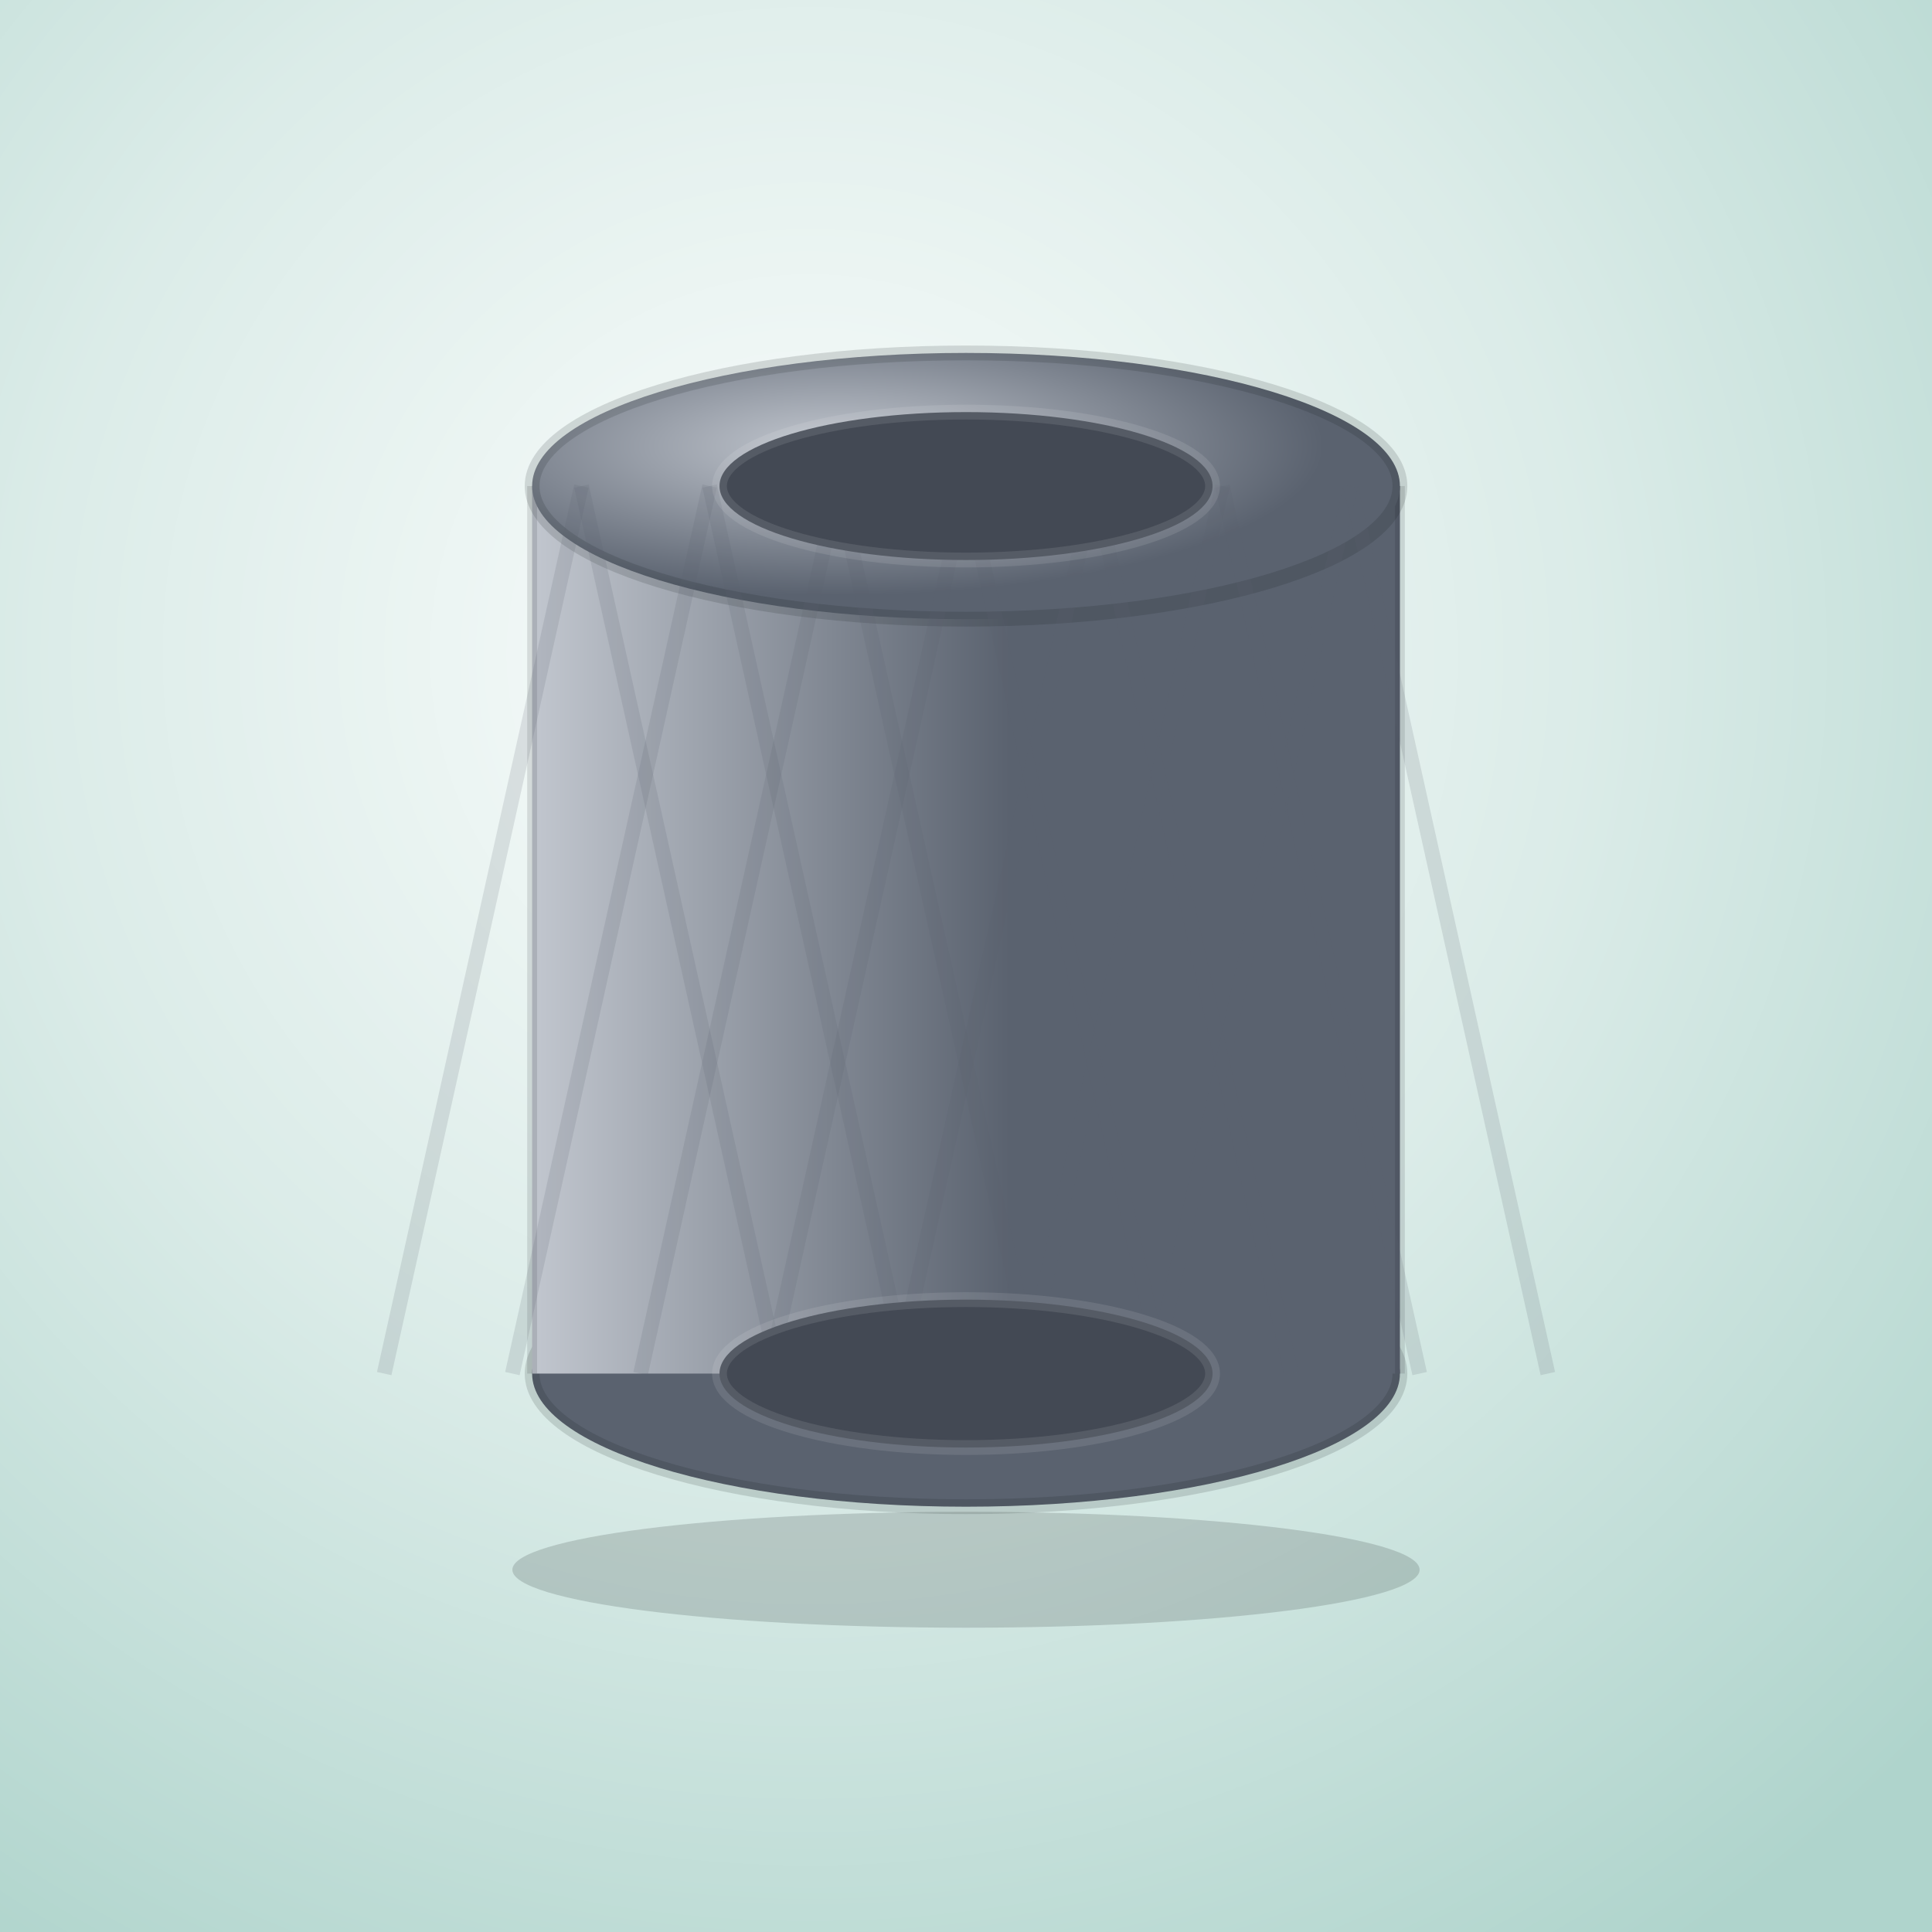
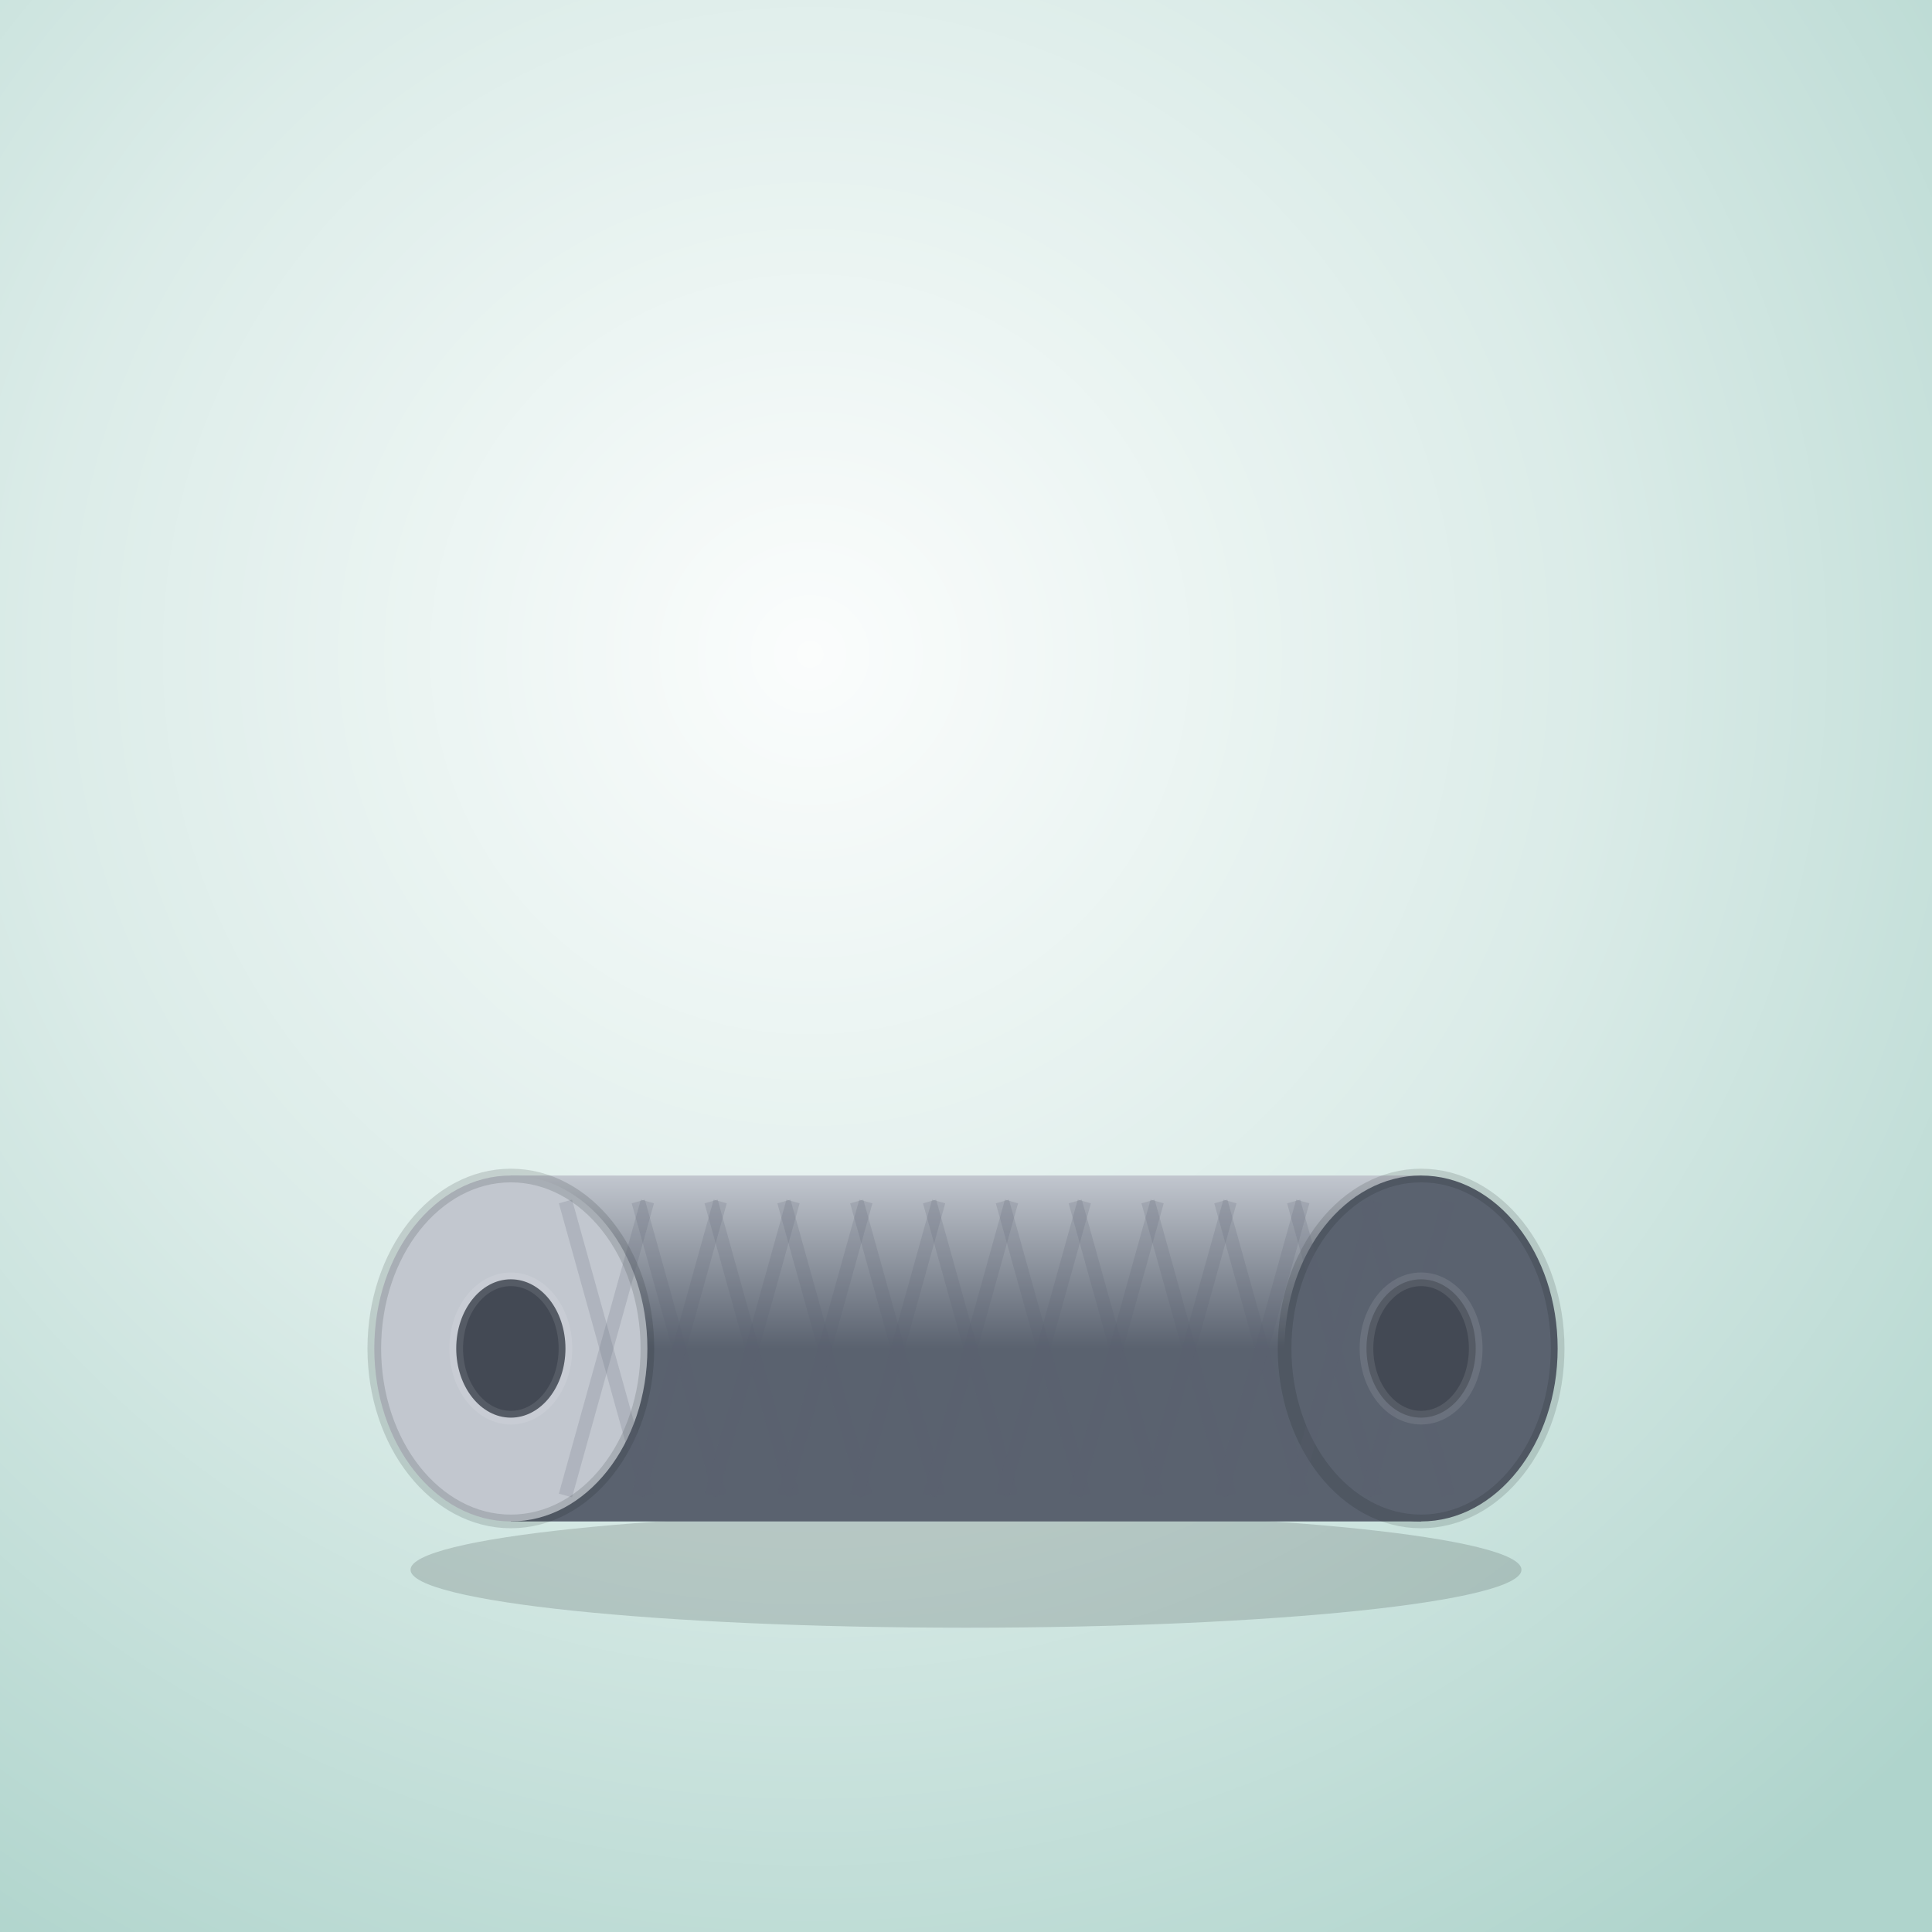
<svg xmlns="http://www.w3.org/2000/svg" viewBox="0 0 800 800" width="800" height="800">
  <defs>
-     <radialGradient id="glow184" cx="0.42" cy="0.34" r="0.8">
+     <radialGradient id="glow186" cx="0.42" cy="0.34" r="0.8">
      <stop offset="0" stop-color="#FFFFFF" stop-opacity="0.95" />
      <stop offset="0.5" stop-color="#FFFFFF" stop-opacity="0.55" />
      <stop offset="1" stop-color="#FFFFFF" stop-opacity="0" />
    </radialGradient>
-     <linearGradient id="cyl185" x1="0" y1="0" x2="1" y2="0">
+     <linearGradient id="bar187" x1="0" y1="0" x2="0" y2="1">
      <stop offset="0" stop-color="#c2c7cf" stop-opacity="1" />
-       <stop offset="0.55" stop-color="#5A626F" stop-opacity="1" />
+       <stop offset="0.5" stop-color="#5A626F" stop-opacity="1" />
      <stop offset="1" stop-color="#5A626F" stop-opacity="1" />
    </linearGradient>
-     <radialGradient id="cap186" cx="0.35" cy="0.35" r="0.8">
-       <stop offset="0" stop-color="#c2c7cf" stop-opacity="1" />
-       <stop offset="0.7" stop-color="#5A626F" stop-opacity="1" />
-       <stop offset="1" stop-color="#5A626F" stop-opacity="1" />
-     </radialGradient>
  </defs>
  <rect width="800" height="800" fill="#afd4cc" />
-   <rect width="800" height="800" fill="url(#glow184)" />
-   <ellipse cx="400" cy="650" rx="187.833" ry="24" fill="#0E1014" opacity="0.16" filter="url(#blur187)" />
-   <g transform="translate(-416.67,-574.58) scale(2.0417)">
-     <ellipse cx="400" cy="560" rx="88" ry="27" fill="#5A626F" stroke="#0E1014" stroke-width="3" stroke-opacity="0.14" />
-     <rect x="312" y="380" width="176" height="180" rx="0" fill="url(#cyl185)" />
-     <line x1="312" y1="380" x2="312" y2="560" stroke="#0E1014" stroke-width="2" stroke-opacity="0.12" />
-     <line x1="488" y1="380" x2="488" y2="560" stroke="#0E1014" stroke-width="2" stroke-opacity="0.12" />
-     <ellipse cx="400" cy="380" rx="88" ry="27" fill="url(#cap186)" stroke="#0E1014" stroke-width="3" stroke-opacity="0.14" />
-     <line x1="322" y1="380" x2="362" y2="560" stroke="#5A626F" stroke-width="3" stroke-opacity="0.16" />
-     <line x1="322" y1="380" x2="282" y2="560" stroke="#5A626F" stroke-width="3" stroke-opacity="0.16" />
-     <line x1="348" y1="380" x2="388" y2="560" stroke="#5A626F" stroke-width="3" stroke-opacity="0.16" />
-     <line x1="348" y1="380" x2="308" y2="560" stroke="#5A626F" stroke-width="3" stroke-opacity="0.16" />
-     <line x1="374" y1="380" x2="414" y2="560" stroke="#5A626F" stroke-width="3" stroke-opacity="0.16" />
-     <line x1="374" y1="380" x2="334" y2="560" stroke="#5A626F" stroke-width="3" stroke-opacity="0.16" />
-     <line x1="400" y1="380" x2="440" y2="560" stroke="#5A626F" stroke-width="3" stroke-opacity="0.16" />
-     <line x1="400" y1="380" x2="360" y2="560" stroke="#5A626F" stroke-width="3" stroke-opacity="0.16" />
-     <line x1="426" y1="380" x2="466" y2="560" stroke="#5A626F" stroke-width="3" stroke-opacity="0.16" />
-     <line x1="426" y1="380" x2="386" y2="560" stroke="#5A626F" stroke-width="3" stroke-opacity="0.16" />
-     <line x1="452" y1="380" x2="492" y2="560" stroke="#5A626F" stroke-width="3" stroke-opacity="0.16" />
-     <line x1="452" y1="380" x2="412" y2="560" stroke="#5A626F" stroke-width="3" stroke-opacity="0.16" />
-     <line x1="478" y1="380" x2="518" y2="560" stroke="#5A626F" stroke-width="3" stroke-opacity="0.16" />
-     <line x1="478" y1="380" x2="438" y2="560" stroke="#5A626F" stroke-width="3" stroke-opacity="0.16" />
-     <ellipse cx="400" cy="380" rx="50" ry="15" fill="#434954" stroke="#FFFFFF" stroke-width="3" stroke-opacity="0.1" />
-     <ellipse cx="400" cy="560" rx="50" ry="15" fill="#434954" stroke="#FFFFFF" stroke-width="3" stroke-opacity="0.1" />
+   <rect width="800" height="800" fill="url(#glow186)" />
+   <ellipse cx="400" cy="650" rx="230" ry="24" fill="#0E1014" opacity="0.16" filter="url(#blur188)" />
+   <g transform="translate(-353.85,-308.54) scale(1.8846)">
+     <rect x="300" y="422" width="200" height="76" rx="0" fill="url(#bar187)" />
+     <ellipse cx="300" cy="460" rx="30" ry="38" fill="#c2c7cf" stroke="#0E1014" stroke-width="3" stroke-opacity="0.14" />
+     <ellipse cx="500" cy="460" rx="30" ry="38" fill="#5A626F" stroke="#0E1014" stroke-width="3" stroke-opacity="0.14" />
+     <line x1="312" y1="427.7" x2="330" y2="492.3" stroke="#5A626F" stroke-width="3" stroke-opacity="0.18" />
+     <line x1="312" y1="492.3" x2="330" y2="427.7" stroke="#5A626F" stroke-width="3" stroke-opacity="0.18" />
+     <line x1="328" y1="427.7" x2="346" y2="492.3" stroke="#5A626F" stroke-width="3" stroke-opacity="0.18" />
+     <line x1="328" y1="492.3" x2="346" y2="427.7" stroke="#5A626F" stroke-width="3" stroke-opacity="0.18" />
+     <line x1="344" y1="427.7" x2="362" y2="492.3" stroke="#5A626F" stroke-width="3" stroke-opacity="0.18" />
+     <line x1="344" y1="492.3" x2="362" y2="427.7" stroke="#5A626F" stroke-width="3" stroke-opacity="0.18" />
+     <line x1="360" y1="427.7" x2="378" y2="492.3" stroke="#5A626F" stroke-width="3" stroke-opacity="0.18" />
+     <line x1="360" y1="492.3" x2="378" y2="427.7" stroke="#5A626F" stroke-width="3" stroke-opacity="0.18" />
+     <line x1="376" y1="427.7" x2="394" y2="492.3" stroke="#5A626F" stroke-width="3" stroke-opacity="0.18" />
+     <line x1="376" y1="492.3" x2="394" y2="427.7" stroke="#5A626F" stroke-width="3" stroke-opacity="0.18" />
+     <line x1="392" y1="427.7" x2="410" y2="492.3" stroke="#5A626F" stroke-width="3" stroke-opacity="0.18" />
+     <line x1="392" y1="492.3" x2="410" y2="427.7" stroke="#5A626F" stroke-width="3" stroke-opacity="0.18" />
+     <line x1="408" y1="427.7" x2="426" y2="492.3" stroke="#5A626F" stroke-width="3" stroke-opacity="0.18" />
+     <line x1="408" y1="492.3" x2="426" y2="427.7" stroke="#5A626F" stroke-width="3" stroke-opacity="0.18" />
+     <line x1="424" y1="427.7" x2="442" y2="492.3" stroke="#5A626F" stroke-width="3" stroke-opacity="0.18" />
+     <line x1="424" y1="492.3" x2="442" y2="427.7" stroke="#5A626F" stroke-width="3" stroke-opacity="0.18" />
+     <line x1="440" y1="427.7" x2="458" y2="492.3" stroke="#5A626F" stroke-width="3" stroke-opacity="0.18" />
+     <line x1="440" y1="492.3" x2="458" y2="427.7" stroke="#5A626F" stroke-width="3" stroke-opacity="0.18" />
+     <line x1="456" y1="427.7" x2="474" y2="492.3" stroke="#5A626F" stroke-width="3" stroke-opacity="0.18" />
+     <line x1="456" y1="492.3" x2="474" y2="427.7" stroke="#5A626F" stroke-width="3" stroke-opacity="0.18" />
+     <line x1="472" y1="427.7" x2="490" y2="492.3" stroke="#5A626F" stroke-width="3" stroke-opacity="0.18" />
+     <line x1="472" y1="492.3" x2="490" y2="427.7" stroke="#5A626F" stroke-width="3" stroke-opacity="0.18" />
+     <line x1="488" y1="427.7" x2="506" y2="492.3" stroke="#5A626F" stroke-width="3" stroke-opacity="0.18" />
+     <line x1="488" y1="492.3" x2="506" y2="427.7" stroke="#5A626F" stroke-width="3" stroke-opacity="0.18" />
+     <ellipse cx="300" cy="460" rx="12" ry="15.2" fill="#434954" stroke="#FFFFFF" stroke-width="3" stroke-opacity="0.1" />
+     <ellipse cx="500" cy="460" rx="12" ry="15.2" fill="#434954" stroke="#FFFFFF" stroke-width="3" stroke-opacity="0.1" />
  </g>
</svg>
